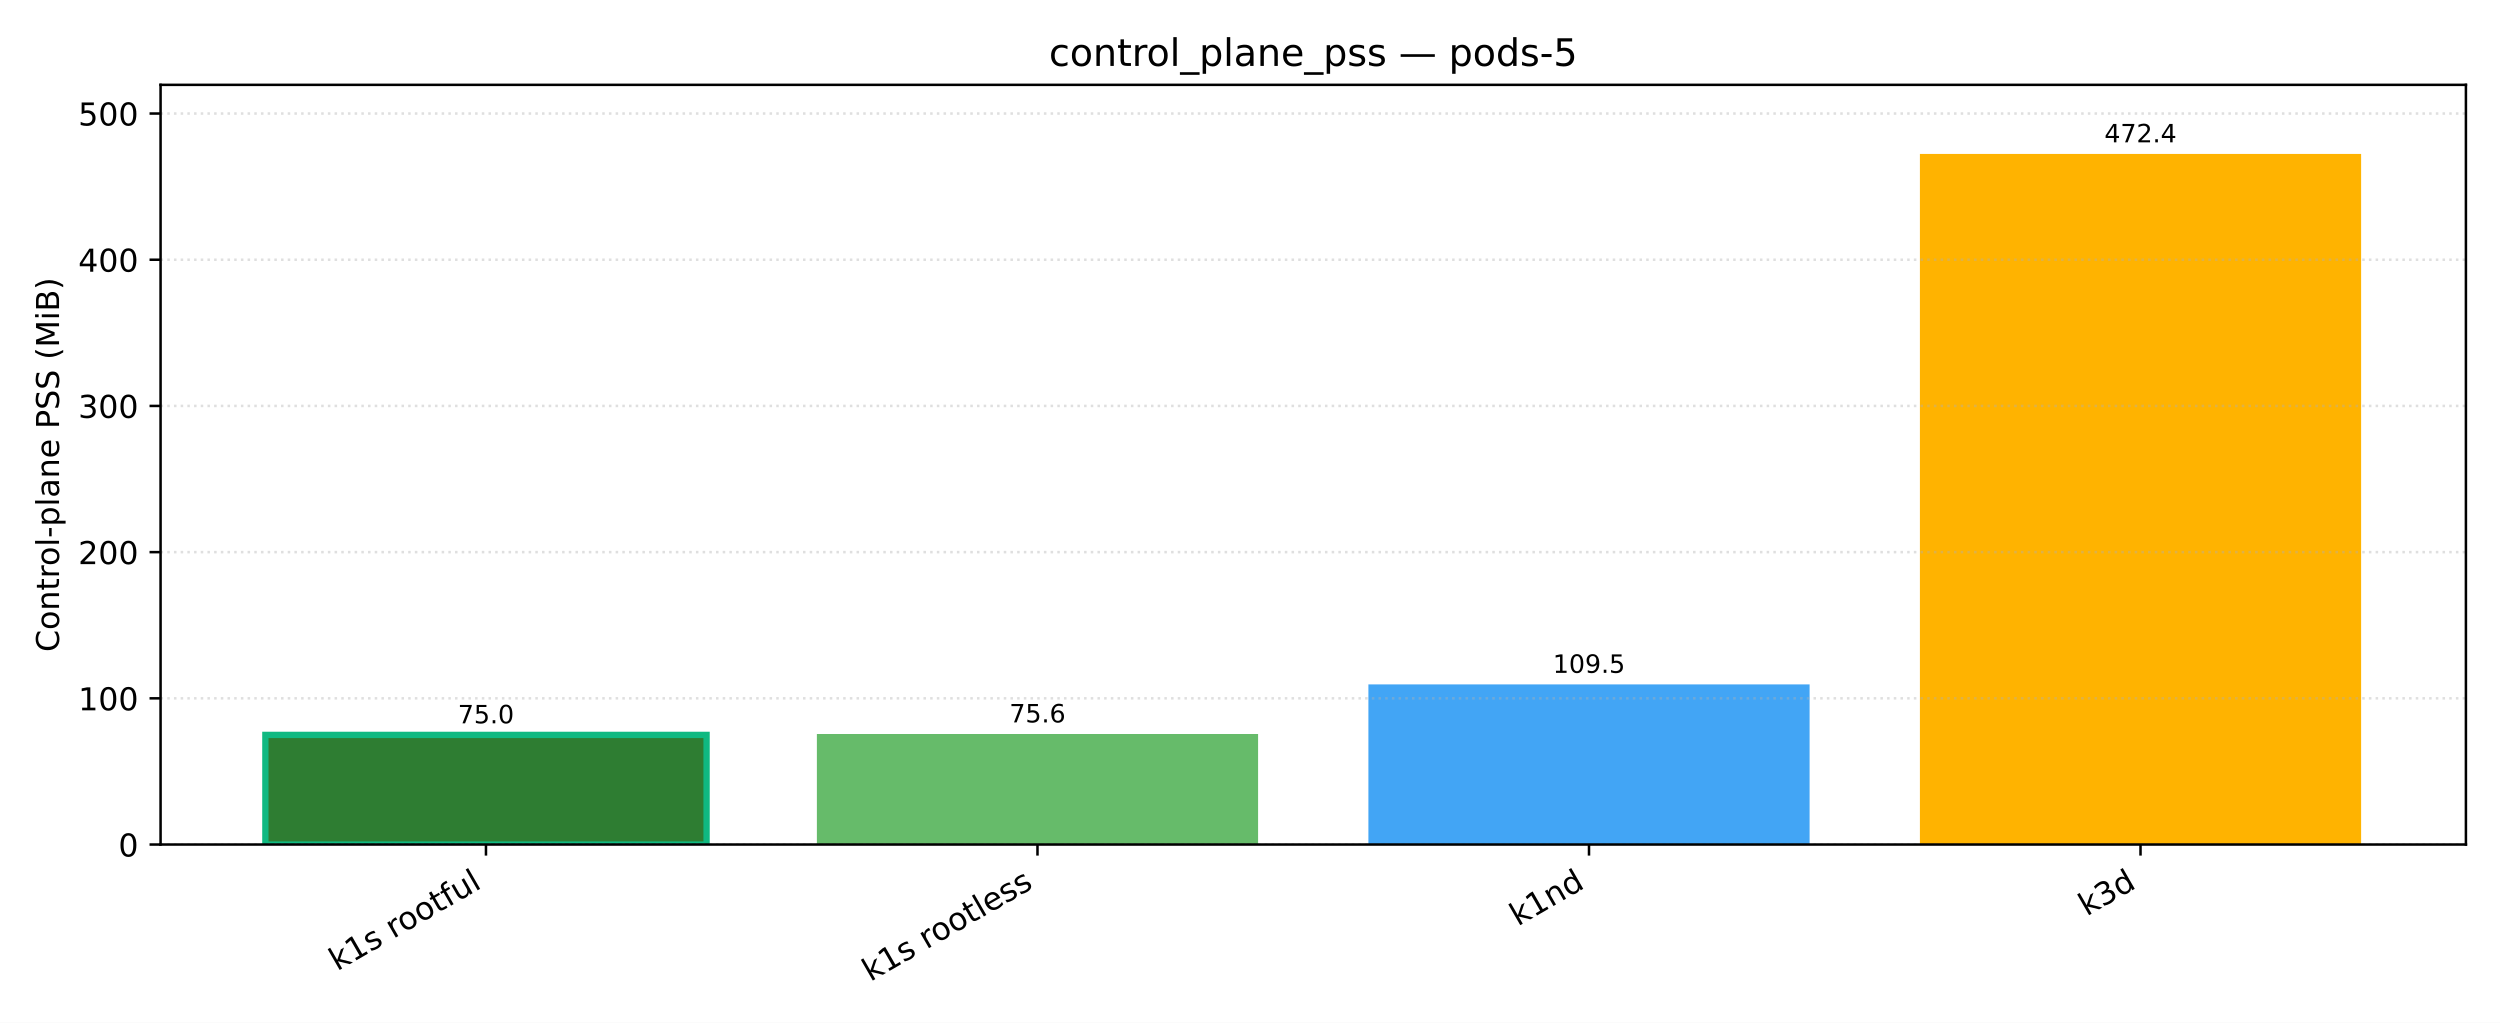
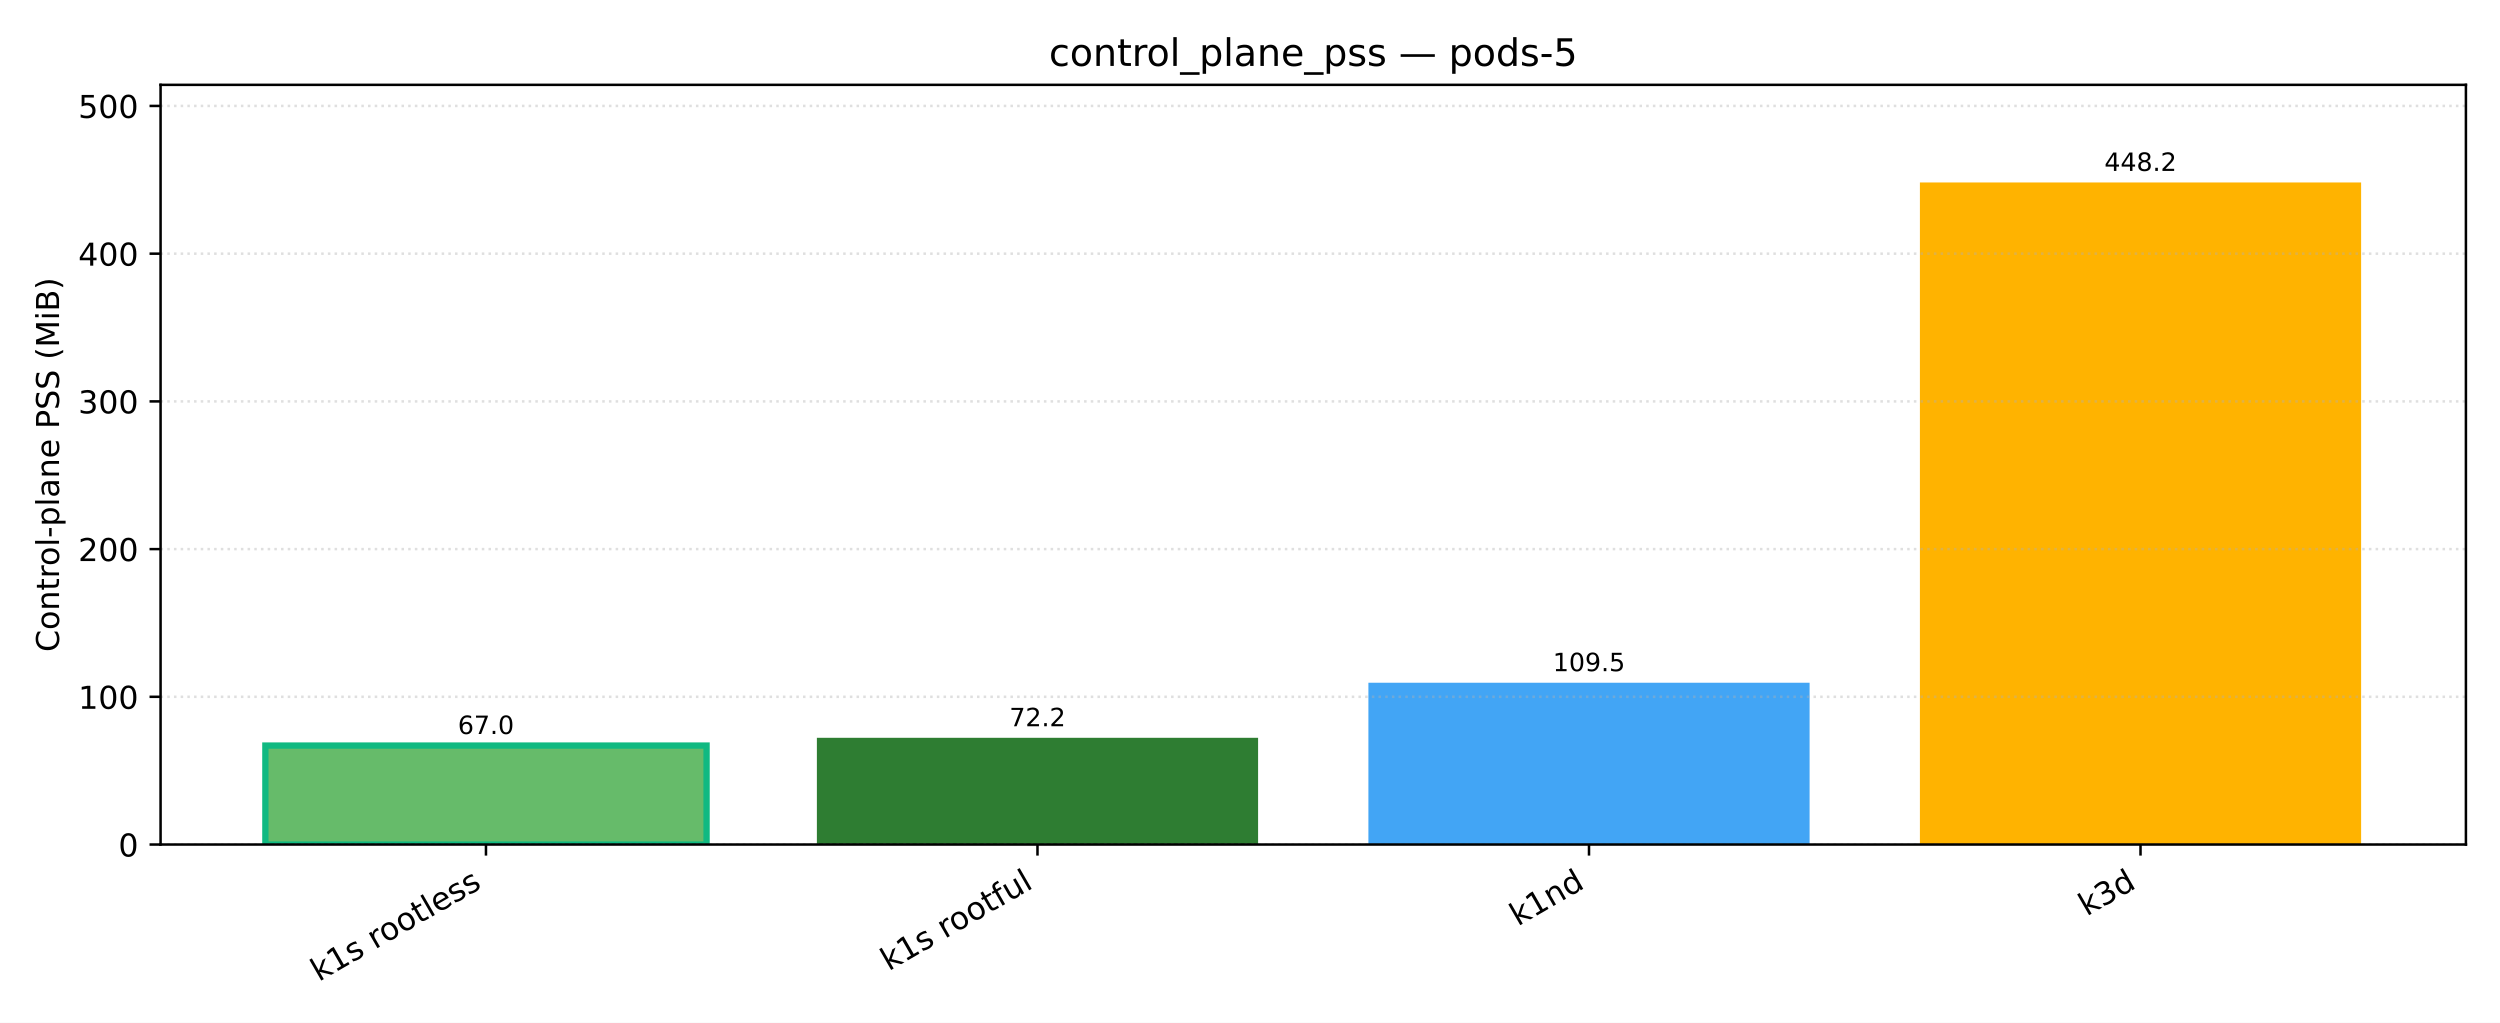
<svg xmlns="http://www.w3.org/2000/svg" xmlns:xlink="http://www.w3.org/1999/xlink" width="792pt" height="324pt" viewBox="0 0 792 324" version="1.1">
  <defs>
    <style type="text/css">*{stroke-linejoin: round; stroke-linecap: butt}</style>
  </defs>
  <g id="figure_1">
    <g id="patch_1">
      <path d="M 0 324  L 792 324  L 792 0  L 0 0  z " style="fill: #ffffff" />
    </g>
    <g id="axes_1">
      <g id="patch_2">
        <path d="M 50.87 267.545  L 781.2 267.545  L 781.2 26.88  L 50.87 26.88  z " style="fill: #ffffff" />
      </g>
      <g id="patch_3">
-         <path d="M 84.067 267.545  L 223.843 267.545  L 223.843 232.81  L 84.067 232.81  z " clip-path="url(#pb2cc5ca3af)" style="fill: #2e7d32; stroke: #10b981; stroke-width: 2; stroke-linejoin: miter" />
+         <path d="M 84.067 267.545  L 223.843 267.545  L 223.843 236.196  L 84.067 236.196  z " clip-path="url(#p586403caae)" style="fill: #66bb6a; stroke: #10b981; stroke-width: 2; stroke-linejoin: miter" />
      </g>
      <g id="patch_4">
-         <path d="M 258.787 267.545  L 398.563 267.545  L 398.563 232.528  L 258.787 232.528  z " clip-path="url(#pb2cc5ca3af)" style="fill: #66bb6a" />
+         <path d="M 258.787 267.545  L 398.563 267.545  L 398.563 233.738  L 258.787 233.738  z " clip-path="url(#p586403caae)" style="fill: #2e7d32" />
      </g>
      <g id="patch_5">
-         <path d="M 433.507 267.545  L 573.283 267.545  L 573.283 216.818  L 433.507 216.818  z " clip-path="url(#pb2cc5ca3af)" style="fill: #42a5f5" />
+         <path d="M 433.507 267.545  L 573.283 267.545  L 573.283 216.294  L 433.507 216.294  z " clip-path="url(#p586403caae)" style="fill: #42a5f5" />
      </g>
      <g id="patch_6">
-         <path d="M 608.227 267.545  L 748.003 267.545  L 748.003 48.759  L 608.227 48.759  z " clip-path="url(#pb2cc5ca3af)" style="fill: #ffb300" />
+         <path d="M 608.227 267.545  L 748.003 267.545  L 748.003 57.812  L 608.227 57.812  z " clip-path="url(#p586403caae)" style="fill: #ffb300" />
      </g>
      <g id="matplotlib.axis_1">
        <g id="xtick_1">
          <g id="line2d_1">
            <defs>
-               <path id="m469614abe3" d="M 0 0  L 0 3.5  " style="stroke: #000000; stroke-width: 0.8" />
+               <path id="m40f5cc07cf" d="M 0 0  L 0 3.5  " style="stroke: #000000; stroke-width: 0.8" />
            </defs>
            <g>
-               <use xlink:href="#m469614abe3" x="153.955" y="267.545" style="stroke: #000000; stroke-width: 0.8" />
+               <use xlink:href="#m40f5cc07cf" x="153.955" y="267.545" style="stroke: #000000; stroke-width: 0.8" />
            </g>
          </g>
          <g id="text_1">
-             <g transform="translate(106.8249 307.7361) rotate(-30) scale(0.1 -0.1)">
+             <g transform="translate(101.0103 311.0931) rotate(-30) scale(0.1 -0.1)">
              <defs>
                <path id="DejaVuSans-6b" d="M 581 4863  L 1159 4863  L 1159 1991  L 2875 3500  L 3609 3500  L 1753 1863  L 3688 0  L 2938 0  L 1159 1709  L 1159 0  L 581 0  L 581 4863  z " transform="scale(0.015625)" />
                <path id="DejaVuSans-31" d="M 794 531  L 1825 531  L 1825 4091  L 703 3866  L 703 4441  L 1819 4666  L 2450 4666  L 2450 531  L 3481 531  L 3481 0  L 794 0  L 794 531  z " transform="scale(0.015625)" />
                <path id="DejaVuSans-73" d="M 2834 3397  L 2834 2853  Q 2591 2978 2328 3040  Q 2066 3103 1784 3103  Q 1356 3103 1142 2972  Q 928 2841 928 2578  Q 928 2378 1081 2264  Q 1234 2150 1697 2047  L 1894 2003  Q 2506 1872 2764 1633  Q 3022 1394 3022 966  Q 3022 478 2636 193  Q 2250 -91 1575 -91  Q 1294 -91 989 -36  Q 684 19 347 128  L 347 722  Q 666 556 975 473  Q 1284 391 1588 391  Q 1994 391 2212 530  Q 2431 669 2431 922  Q 2431 1156 2273 1281  Q 2116 1406 1581 1522  L 1381 1569  Q 847 1681 609 1914  Q 372 2147 372 2553  Q 372 3047 722 3315  Q 1072 3584 1716 3584  Q 2034 3584 2315 3537  Q 2597 3491 2834 3397  z " transform="scale(0.015625)" />
                <path id="DejaVuSans-20" transform="scale(0.015625)" />
                <path id="DejaVuSans-72" d="M 2631 2963  Q 2534 3019 2420 3045  Q 2306 3072 2169 3072  Q 1681 3072 1420 2755  Q 1159 2438 1159 1844  L 1159 0  L 581 0  L 581 3500  L 1159 3500  L 1159 2956  Q 1341 3275 1631 3429  Q 1922 3584 2338 3584  Q 2397 3584 2469 3576  Q 2541 3569 2628 3553  L 2631 2963  z " transform="scale(0.015625)" />
                <path id="DejaVuSans-6f" d="M 1959 3097  Q 1497 3097 1228 2736  Q 959 2375 959 1747  Q 959 1119 1226 758  Q 1494 397 1959 397  Q 2419 397 2687 759  Q 2956 1122 2956 1747  Q 2956 2369 2687 2733  Q 2419 3097 1959 3097  z M 1959 3584  Q 2709 3584 3137 3096  Q 3566 2609 3566 1747  Q 3566 888 3137 398  Q 2709 -91 1959 -91  Q 1206 -91 779 398  Q 353 888 353 1747  Q 353 2609 779 3096  Q 1206 3584 1959 3584  z " transform="scale(0.015625)" />
                <path id="DejaVuSans-74" d="M 1172 4494  L 1172 3500  L 2356 3500  L 2356 3053  L 1172 3053  L 1172 1153  Q 1172 725 1289 603  Q 1406 481 1766 481  L 2356 481  L 2356 0  L 1766 0  Q 1100 0 847 248  Q 594 497 594 1153  L 594 3053  L 172 3053  L 172 3500  L 594 3500  L 594 4494  L 1172 4494  z " transform="scale(0.015625)" />
-                 <path id="DejaVuSans-66" d="M 2375 4863  L 2375 4384  L 1825 4384  Q 1516 4384 1395 4259  Q 1275 4134 1275 3809  L 1275 3500  L 2222 3500  L 2222 3053  L 1275 3053  L 1275 0  L 697 0  L 697 3053  L 147 3053  L 147 3500  L 697 3500  L 697 3744  Q 697 4328 969 4595  Q 1241 4863 1831 4863  L 2375 4863  z " transform="scale(0.015625)" />
-                 <path id="DejaVuSans-75" d="M 544 1381  L 544 3500  L 1119 3500  L 1119 1403  Q 1119 906 1312 657  Q 1506 409 1894 409  Q 2359 409 2629 706  Q 2900 1003 2900 1516  L 2900 3500  L 3475 3500  L 3475 0  L 2900 0  L 2900 538  Q 2691 219 2414 64  Q 2138 -91 1772 -91  Q 1169 -91 856 284  Q 544 659 544 1381  z M 1991 3584  L 1991 3584  z " transform="scale(0.015625)" />
                <path id="DejaVuSans-6c" d="M 603 4863  L 1178 4863  L 1178 0  L 603 0  L 603 4863  z " transform="scale(0.015625)" />
-               </defs>
-               <use xlink:href="#DejaVuSans-6b" />
-               <use xlink:href="#DejaVuSans-31" transform="translate(57.91016 0)" />
-               <use xlink:href="#DejaVuSans-73" transform="translate(121.5332 0)" />
-               <use xlink:href="#DejaVuSans-20" transform="translate(173.6328 0)" />
-               <use xlink:href="#DejaVuSans-72" transform="translate(205.4199 0)" />
-               <use xlink:href="#DejaVuSans-6f" transform="translate(244.2832 0)" />
-               <use xlink:href="#DejaVuSans-6f" transform="translate(305.4648 0)" />
-               <use xlink:href="#DejaVuSans-74" transform="translate(366.6465 0)" />
-               <use xlink:href="#DejaVuSans-66" transform="translate(405.8555 0)" />
-               <use xlink:href="#DejaVuSans-75" transform="translate(441.0605 0)" />
-               <use xlink:href="#DejaVuSans-6c" transform="translate(504.4395 0)" />
-             </g>
-           </g>
-         </g>
-         <g id="xtick_2">
-           <g id="line2d_2">
-             <g>
-               <use xlink:href="#m469614abe3" x="328.675" y="267.545" style="stroke: #000000; stroke-width: 0.8" />
-             </g>
-           </g>
-           <g id="text_2">
-             <g transform="translate(275.7304 311.0931) rotate(-30) scale(0.1 -0.1)">
-               <defs>
                <path id="DejaVuSans-65" d="M 3597 1894  L 3597 1613  L 953 1613  Q 991 1019 1311 708  Q 1631 397 2203 397  Q 2534 397 2845 478  Q 3156 559 3463 722  L 3463 178  Q 3153 47 2828 -22  Q 2503 -91 2169 -91  Q 1331 -91 842 396  Q 353 884 353 1716  Q 353 2575 817 3079  Q 1281 3584 2069 3584  Q 2775 3584 3186 3129  Q 3597 2675 3597 1894  z M 3022 2063  Q 3016 2534 2758 2815  Q 2500 3097 2075 3097  Q 1594 3097 1305 2825  Q 1016 2553 972 2059  L 3022 2063  z " transform="scale(0.015625)" />
              </defs>
              <use xlink:href="#DejaVuSans-6b" />
              <use xlink:href="#DejaVuSans-31" transform="translate(57.91016 0)" />
              <use xlink:href="#DejaVuSans-73" transform="translate(121.5332 0)" />
              <use xlink:href="#DejaVuSans-20" transform="translate(173.6328 0)" />
              <use xlink:href="#DejaVuSans-72" transform="translate(205.4199 0)" />
              <use xlink:href="#DejaVuSans-6f" transform="translate(244.2832 0)" />
              <use xlink:href="#DejaVuSans-6f" transform="translate(305.4648 0)" />
              <use xlink:href="#DejaVuSans-74" transform="translate(366.6465 0)" />
              <use xlink:href="#DejaVuSans-6c" transform="translate(405.8555 0)" />
              <use xlink:href="#DejaVuSans-65" transform="translate(433.6387 0)" />
              <use xlink:href="#DejaVuSans-73" transform="translate(495.1621 0)" />
              <use xlink:href="#DejaVuSans-73" transform="translate(547.2617 0)" />
            </g>
          </g>
        </g>
+         <g id="xtick_2">
+           <g id="line2d_2">
+             <g>
+               <use xlink:href="#m40f5cc07cf" x="328.675" y="267.545" style="stroke: #000000; stroke-width: 0.8" />
+             </g>
+           </g>
+           <g id="text_2">
+             <g transform="translate(281.545 307.7361) rotate(-30) scale(0.1 -0.1)">
+               <defs>
+                 <path id="DejaVuSans-66" d="M 2375 4863  L 2375 4384  L 1825 4384  Q 1516 4384 1395 4259  Q 1275 4134 1275 3809  L 1275 3500  L 2222 3500  L 2222 3053  L 1275 3053  L 1275 0  L 697 0  L 697 3053  L 147 3053  L 147 3500  L 697 3500  L 697 3744  Q 697 4328 969 4595  Q 1241 4863 1831 4863  L 2375 4863  z " transform="scale(0.015625)" />
+                 <path id="DejaVuSans-75" d="M 544 1381  L 544 3500  L 1119 3500  L 1119 1403  Q 1119 906 1312 657  Q 1506 409 1894 409  Q 2359 409 2629 706  Q 2900 1003 2900 1516  L 2900 3500  L 3475 3500  L 3475 0  L 2900 0  L 2900 538  Q 2691 219 2414 64  Q 2138 -91 1772 -91  Q 1169 -91 856 284  Q 544 659 544 1381  z M 1991 3584  L 1991 3584  z " transform="scale(0.015625)" />
+               </defs>
+               <use xlink:href="#DejaVuSans-6b" />
+               <use xlink:href="#DejaVuSans-31" transform="translate(57.91016 0)" />
+               <use xlink:href="#DejaVuSans-73" transform="translate(121.5332 0)" />
+               <use xlink:href="#DejaVuSans-20" transform="translate(173.6328 0)" />
+               <use xlink:href="#DejaVuSans-72" transform="translate(205.4199 0)" />
+               <use xlink:href="#DejaVuSans-6f" transform="translate(244.2832 0)" />
+               <use xlink:href="#DejaVuSans-6f" transform="translate(305.4648 0)" />
+               <use xlink:href="#DejaVuSans-74" transform="translate(366.6465 0)" />
+               <use xlink:href="#DejaVuSans-66" transform="translate(405.8555 0)" />
+               <use xlink:href="#DejaVuSans-75" transform="translate(441.0605 0)" />
+               <use xlink:href="#DejaVuSans-6c" transform="translate(504.4395 0)" />
+             </g>
+           </g>
+         </g>
        <g id="xtick_3">
          <g id="line2d_3">
            <g>
-               <use xlink:href="#m469614abe3" x="503.395" y="267.545" style="stroke: #000000; stroke-width: 0.8" />
+               <use xlink:href="#m40f5cc07cf" x="503.395" y="267.545" style="stroke: #000000; stroke-width: 0.8" />
            </g>
          </g>
          <g id="text_3">
            <g transform="translate(480.8439 293.5454) rotate(-30) scale(0.1 -0.1)">
              <defs>
                <path id="DejaVuSans-6e" d="M 3513 2113  L 3513 0  L 2938 0  L 2938 2094  Q 2938 2591 2744 2837  Q 2550 3084 2163 3084  Q 1697 3084 1428 2787  Q 1159 2491 1159 1978  L 1159 0  L 581 0  L 581 3500  L 1159 3500  L 1159 2956  Q 1366 3272 1645 3428  Q 1925 3584 2291 3584  Q 2894 3584 3203 3211  Q 3513 2838 3513 2113  z " transform="scale(0.015625)" />
                <path id="DejaVuSans-64" d="M 2906 2969  L 2906 4863  L 3481 4863  L 3481 0  L 2906 0  L 2906 525  Q 2725 213 2448 61  Q 2172 -91 1784 -91  Q 1150 -91 751 415  Q 353 922 353 1747  Q 353 2572 751 3078  Q 1150 3584 1784 3584  Q 2172 3584 2448 3432  Q 2725 3281 2906 2969  z M 947 1747  Q 947 1113 1208 752  Q 1469 391 1925 391  Q 2381 391 2643 752  Q 2906 1113 2906 1747  Q 2906 2381 2643 2742  Q 2381 3103 1925 3103  Q 1469 3103 1208 2742  Q 947 2381 947 1747  z " transform="scale(0.015625)" />
              </defs>
              <use xlink:href="#DejaVuSans-6b" />
              <use xlink:href="#DejaVuSans-31" transform="translate(57.91016 0)" />
              <use xlink:href="#DejaVuSans-6e" transform="translate(121.5332 0)" />
              <use xlink:href="#DejaVuSans-64" transform="translate(184.9121 0)" />
            </g>
          </g>
        </g>
        <g id="xtick_4">
          <g id="line2d_4">
            <g>
-               <use xlink:href="#m469614abe3" x="678.115" y="267.545" style="stroke: #000000; stroke-width: 0.8" />
+               <use xlink:href="#m40f5cc07cf" x="678.115" y="267.545" style="stroke: #000000; stroke-width: 0.8" />
            </g>
          </g>
          <g id="text_4">
            <g transform="translate(661.0525 290.3767) rotate(-30) scale(0.1 -0.1)">
              <defs>
                <path id="DejaVuSans-33" d="M 2597 2516  Q 3050 2419 3304 2112  Q 3559 1806 3559 1356  Q 3559 666 3084 287  Q 2609 -91 1734 -91  Q 1441 -91 1130 -33  Q 819 25 488 141  L 488 750  Q 750 597 1062 519  Q 1375 441 1716 441  Q 2309 441 2620 675  Q 2931 909 2931 1356  Q 2931 1769 2642 2001  Q 2353 2234 1838 2234  L 1294 2234  L 1294 2753  L 1863 2753  Q 2328 2753 2575 2939  Q 2822 3125 2822 3475  Q 2822 3834 2567 4026  Q 2313 4219 1838 4219  Q 1578 4219 1281 4162  Q 984 4106 628 3988  L 628 4550  Q 988 4650 1302 4700  Q 1616 4750 1894 4750  Q 2613 4750 3031 4423  Q 3450 4097 3450 3541  Q 3450 3153 3228 2886  Q 3006 2619 2597 2516  z " transform="scale(0.015625)" />
              </defs>
              <use xlink:href="#DejaVuSans-6b" />
              <use xlink:href="#DejaVuSans-33" transform="translate(57.91016 0)" />
              <use xlink:href="#DejaVuSans-64" transform="translate(121.5332 0)" />
            </g>
          </g>
        </g>
      </g>
      <g id="matplotlib.axis_2">
        <g id="ytick_1">
          <g id="line2d_5">
-             <path d="M 50.87 267.545  L 781.2 267.545  " clip-path="url(#pb2cc5ca3af)" style="fill: none; stroke-dasharray: 0.8,1.32; stroke-dashoffset: 0; stroke: #b0b0b0; stroke-opacity: 0.4; stroke-width: 0.8" />
+             <path d="M 50.87 267.545  L 781.2 267.545  " clip-path="url(#p586403caae)" style="fill: none; stroke-dasharray: 0.8,1.32; stroke-dashoffset: 0; stroke: #b0b0b0; stroke-opacity: 0.4; stroke-width: 0.8" />
          </g>
          <g id="line2d_6">
            <defs>
-               <path id="m262f509e61" d="M 0 0  L -3.5 0  " style="stroke: #000000; stroke-width: 0.8" />
+               <path id="m2bf2fe13d2" d="M 0 0  L -3.5 0  " style="stroke: #000000; stroke-width: 0.8" />
            </defs>
            <g>
-               <use xlink:href="#m262f509e61" x="50.87" y="267.545" style="stroke: #000000; stroke-width: 0.8" />
+               <use xlink:href="#m2bf2fe13d2" x="50.87" y="267.545" style="stroke: #000000; stroke-width: 0.8" />
            </g>
          </g>
          <g id="text_5">
            <g transform="translate(37.5075 271.3447) scale(0.1 -0.1)">
              <defs>
                <path id="DejaVuSans-30" d="M 2034 4250  Q 1547 4250 1301 3770  Q 1056 3291 1056 2328  Q 1056 1369 1301 889  Q 1547 409 2034 409  Q 2525 409 2770 889  Q 3016 1369 3016 2328  Q 3016 3291 2770 3770  Q 2525 4250 2034 4250  z M 2034 4750  Q 2819 4750 3233 4129  Q 3647 3509 3647 2328  Q 3647 1150 3233 529  Q 2819 -91 2034 -91  Q 1250 -91 836 529  Q 422 1150 422 2328  Q 422 3509 836 4129  Q 1250 4750 2034 4750  z " transform="scale(0.015625)" />
              </defs>
              <use xlink:href="#DejaVuSans-30" />
            </g>
          </g>
        </g>
        <g id="ytick_2">
          <g id="line2d_7">
-             <path d="M 50.87 221.228  L 781.2 221.228  " clip-path="url(#pb2cc5ca3af)" style="fill: none; stroke-dasharray: 0.8,1.32; stroke-dashoffset: 0; stroke: #b0b0b0; stroke-opacity: 0.4; stroke-width: 0.8" />
+             <path d="M 50.87 220.75  L 781.2 220.75  " clip-path="url(#p586403caae)" style="fill: none; stroke-dasharray: 0.8,1.32; stroke-dashoffset: 0; stroke: #b0b0b0; stroke-opacity: 0.4; stroke-width: 0.8" />
          </g>
          <g id="line2d_8">
            <g>
-               <use xlink:href="#m262f509e61" x="50.87" y="221.228" style="stroke: #000000; stroke-width: 0.8" />
+               <use xlink:href="#m2bf2fe13d2" x="50.87" y="220.75" style="stroke: #000000; stroke-width: 0.8" />
            </g>
          </g>
          <g id="text_6">
-             <g transform="translate(24.7825 225.0274) scale(0.1 -0.1)">
+             <g transform="translate(24.7825 224.549) scale(0.1 -0.1)">
              <use xlink:href="#DejaVuSans-31" />
              <use xlink:href="#DejaVuSans-30" transform="translate(63.62305 0)" />
              <use xlink:href="#DejaVuSans-30" transform="translate(127.2461 0)" />
            </g>
          </g>
        </g>
        <g id="ytick_3">
          <g id="line2d_9">
-             <path d="M 50.87 174.911  L 781.2 174.911  " clip-path="url(#pb2cc5ca3af)" style="fill: none; stroke-dasharray: 0.8,1.32; stroke-dashoffset: 0; stroke: #b0b0b0; stroke-opacity: 0.4; stroke-width: 0.8" />
+             <path d="M 50.87 173.954  L 781.2 173.954  " clip-path="url(#p586403caae)" style="fill: none; stroke-dasharray: 0.8,1.32; stroke-dashoffset: 0; stroke: #b0b0b0; stroke-opacity: 0.4; stroke-width: 0.8" />
          </g>
          <g id="line2d_10">
            <g>
-               <use xlink:href="#m262f509e61" x="50.87" y="174.911" style="stroke: #000000; stroke-width: 0.8" />
+               <use xlink:href="#m2bf2fe13d2" x="50.87" y="173.954" style="stroke: #000000; stroke-width: 0.8" />
            </g>
          </g>
          <g id="text_7">
-             <g transform="translate(24.7825 178.7101) scale(0.1 -0.1)">
+             <g transform="translate(24.7825 177.7533) scale(0.1 -0.1)">
              <defs>
                <path id="DejaVuSans-32" d="M 1228 531  L 3431 531  L 3431 0  L 469 0  L 469 531  Q 828 903 1448 1529  Q 2069 2156 2228 2338  Q 2531 2678 2651 2914  Q 2772 3150 2772 3378  Q 2772 3750 2511 3984  Q 2250 4219 1831 4219  Q 1534 4219 1204 4116  Q 875 4013 500 3803  L 500 4441  Q 881 4594 1212 4672  Q 1544 4750 1819 4750  Q 2544 4750 2975 4387  Q 3406 4025 3406 3419  Q 3406 3131 3298 2873  Q 3191 2616 2906 2266  Q 2828 2175 2409 1742  Q 1991 1309 1228 531  z " transform="scale(0.015625)" />
              </defs>
              <use xlink:href="#DejaVuSans-32" />
              <use xlink:href="#DejaVuSans-30" transform="translate(63.62305 0)" />
              <use xlink:href="#DejaVuSans-30" transform="translate(127.2461 0)" />
            </g>
          </g>
        </g>
        <g id="ytick_4">
          <g id="line2d_11">
-             <path d="M 50.87 128.594  L 781.2 128.594  " clip-path="url(#pb2cc5ca3af)" style="fill: none; stroke-dasharray: 0.8,1.32; stroke-dashoffset: 0; stroke: #b0b0b0; stroke-opacity: 0.4; stroke-width: 0.8" />
+             <path d="M 50.87 127.158  L 781.2 127.158  " clip-path="url(#p586403caae)" style="fill: none; stroke-dasharray: 0.8,1.32; stroke-dashoffset: 0; stroke: #b0b0b0; stroke-opacity: 0.4; stroke-width: 0.8" />
          </g>
          <g id="line2d_12">
            <g>
-               <use xlink:href="#m262f509e61" x="50.87" y="128.594" style="stroke: #000000; stroke-width: 0.8" />
+               <use xlink:href="#m2bf2fe13d2" x="50.87" y="127.158" style="stroke: #000000; stroke-width: 0.8" />
            </g>
          </g>
          <g id="text_8">
-             <g transform="translate(24.7825 132.3928) scale(0.1 -0.1)">
+             <g transform="translate(24.7825 130.9577) scale(0.1 -0.1)">
              <use xlink:href="#DejaVuSans-33" />
              <use xlink:href="#DejaVuSans-30" transform="translate(63.62305 0)" />
              <use xlink:href="#DejaVuSans-30" transform="translate(127.2461 0)" />
            </g>
          </g>
        </g>
        <g id="ytick_5">
          <g id="line2d_13">
-             <path d="M 50.87 82.276  L 781.2 82.276  " clip-path="url(#pb2cc5ca3af)" style="fill: none; stroke-dasharray: 0.8,1.32; stroke-dashoffset: 0; stroke: #b0b0b0; stroke-opacity: 0.4; stroke-width: 0.8" />
+             <path d="M 50.87 80.363  L 781.2 80.363  " clip-path="url(#p586403caae)" style="fill: none; stroke-dasharray: 0.8,1.32; stroke-dashoffset: 0; stroke: #b0b0b0; stroke-opacity: 0.4; stroke-width: 0.8" />
          </g>
          <g id="line2d_14">
            <g>
-               <use xlink:href="#m262f509e61" x="50.87" y="82.276" style="stroke: #000000; stroke-width: 0.8" />
+               <use xlink:href="#m2bf2fe13d2" x="50.87" y="80.363" style="stroke: #000000; stroke-width: 0.8" />
            </g>
          </g>
          <g id="text_9">
-             <g transform="translate(24.7825 86.07551) scale(0.1 -0.1)">
+             <g transform="translate(24.7825 84.16201) scale(0.1 -0.1)">
              <defs>
                <path id="DejaVuSans-34" d="M 2419 4116  L 825 1625  L 2419 1625  L 2419 4116  z M 2253 4666  L 3047 4666  L 3047 1625  L 3713 1625  L 3713 1100  L 3047 1100  L 3047 0  L 2419 0  L 2419 1100  L 313 1100  L 313 1709  L 2253 4666  z " transform="scale(0.015625)" />
              </defs>
              <use xlink:href="#DejaVuSans-34" />
              <use xlink:href="#DejaVuSans-30" transform="translate(63.62305 0)" />
              <use xlink:href="#DejaVuSans-30" transform="translate(127.2461 0)" />
            </g>
          </g>
        </g>
        <g id="ytick_6">
          <g id="line2d_15">
-             <path d="M 50.87 35.959  L 781.2 35.959  " clip-path="url(#pb2cc5ca3af)" style="fill: none; stroke-dasharray: 0.8,1.32; stroke-dashoffset: 0; stroke: #b0b0b0; stroke-opacity: 0.4; stroke-width: 0.8" />
+             <path d="M 50.87 33.567  L 781.2 33.567  " clip-path="url(#p586403caae)" style="fill: none; stroke-dasharray: 0.8,1.32; stroke-dashoffset: 0; stroke: #b0b0b0; stroke-opacity: 0.4; stroke-width: 0.8" />
          </g>
          <g id="line2d_16">
            <g>
-               <use xlink:href="#m262f509e61" x="50.87" y="35.959" style="stroke: #000000; stroke-width: 0.8" />
+               <use xlink:href="#m2bf2fe13d2" x="50.87" y="33.567" style="stroke: #000000; stroke-width: 0.8" />
            </g>
          </g>
          <g id="text_10">
-             <g transform="translate(24.7825 39.75822) scale(0.1 -0.1)">
+             <g transform="translate(24.7825 37.36634) scale(0.1 -0.1)">
              <defs>
                <path id="DejaVuSans-35" d="M 691 4666  L 3169 4666  L 3169 4134  L 1269 4134  L 1269 2991  Q 1406 3038 1543 3061  Q 1681 3084 1819 3084  Q 2600 3084 3056 2656  Q 3513 2228 3513 1497  Q 3513 744 3044 326  Q 2575 -91 1722 -91  Q 1428 -91 1123 -41  Q 819 9 494 109  L 494 744  Q 775 591 1075 516  Q 1375 441 1709 441  Q 2250 441 2565 725  Q 2881 1009 2881 1497  Q 2881 1984 2565 2268  Q 2250 2553 1709 2553  Q 1456 2553 1204 2497  Q 953 2441 691 2322  L 691 4666  z " transform="scale(0.015625)" />
              </defs>
              <use xlink:href="#DejaVuSans-35" />
              <use xlink:href="#DejaVuSans-30" transform="translate(63.62305 0)" />
              <use xlink:href="#DejaVuSans-30" transform="translate(127.2461 0)" />
            </g>
          </g>
        </g>
        <g id="text_11">
          <g transform="translate(18.70281 206.537) rotate(-90) scale(0.1 -0.1)">
            <defs>
              <path id="DejaVuSans-43" d="M 4122 4306  L 4122 3641  Q 3803 3938 3442 4084  Q 3081 4231 2675 4231  Q 1875 4231 1450 3742  Q 1025 3253 1025 2328  Q 1025 1406 1450 917  Q 1875 428 2675 428  Q 3081 428 3442 575  Q 3803 722 4122 1019  L 4122 359  Q 3791 134 3420 21  Q 3050 -91 2638 -91  Q 1578 -91 968 557  Q 359 1206 359 2328  Q 359 3453 968 4101  Q 1578 4750 2638 4750  Q 3056 4750 3426 4639  Q 3797 4528 4122 4306  z " transform="scale(0.015625)" />
              <path id="DejaVuSans-2011" d="M 313 2009  L 1997 2009  L 1997 1497  L 313 1497  L 313 2009  z " transform="scale(0.015625)" />
              <path id="DejaVuSans-70" d="M 1159 525  L 1159 -1331  L 581 -1331  L 581 3500  L 1159 3500  L 1159 2969  Q 1341 3281 1617 3432  Q 1894 3584 2278 3584  Q 2916 3584 3314 3078  Q 3713 2572 3713 1747  Q 3713 922 3314 415  Q 2916 -91 2278 -91  Q 1894 -91 1617 61  Q 1341 213 1159 525  z M 3116 1747  Q 3116 2381 2855 2742  Q 2594 3103 2138 3103  Q 1681 3103 1420 2742  Q 1159 2381 1159 1747  Q 1159 1113 1420 752  Q 1681 391 2138 391  Q 2594 391 2855 752  Q 3116 1113 3116 1747  z " transform="scale(0.015625)" />
              <path id="DejaVuSans-61" d="M 2194 1759  Q 1497 1759 1228 1600  Q 959 1441 959 1056  Q 959 750 1161 570  Q 1363 391 1709 391  Q 2188 391 2477 730  Q 2766 1069 2766 1631  L 2766 1759  L 2194 1759  z M 3341 1997  L 3341 0  L 2766 0  L 2766 531  Q 2569 213 2275 61  Q 1981 -91 1556 -91  Q 1019 -91 701 211  Q 384 513 384 1019  Q 384 1609 779 1909  Q 1175 2209 1959 2209  L 2766 2209  L 2766 2266  Q 2766 2663 2505 2880  Q 2244 3097 1772 3097  Q 1472 3097 1187 3025  Q 903 2953 641 2809  L 641 3341  Q 956 3463 1253 3523  Q 1550 3584 1831 3584  Q 2591 3584 2966 3190  Q 3341 2797 3341 1997  z " transform="scale(0.015625)" />
              <path id="DejaVuSans-50" d="M 1259 4147  L 1259 2394  L 2053 2394  Q 2494 2394 2734 2622  Q 2975 2850 2975 3272  Q 2975 3691 2734 3919  Q 2494 4147 2053 4147  L 1259 4147  z M 628 4666  L 2053 4666  Q 2838 4666 3239 4311  Q 3641 3956 3641 3272  Q 3641 2581 3239 2228  Q 2838 1875 2053 1875  L 1259 1875  L 1259 0  L 628 0  L 628 4666  z " transform="scale(0.015625)" />
              <path id="DejaVuSans-53" d="M 3425 4513  L 3425 3897  Q 3066 4069 2747 4153  Q 2428 4238 2131 4238  Q 1616 4238 1336 4038  Q 1056 3838 1056 3469  Q 1056 3159 1242 3001  Q 1428 2844 1947 2747  L 2328 2669  Q 3034 2534 3370 2195  Q 3706 1856 3706 1288  Q 3706 609 3251 259  Q 2797 -91 1919 -91  Q 1588 -91 1214 -16  Q 841 59 441 206  L 441 856  Q 825 641 1194 531  Q 1563 422 1919 422  Q 2459 422 2753 634  Q 3047 847 3047 1241  Q 3047 1584 2836 1778  Q 2625 1972 2144 2069  L 1759 2144  Q 1053 2284 737 2584  Q 422 2884 422 3419  Q 422 4038 858 4394  Q 1294 4750 2059 4750  Q 2388 4750 2728 4690  Q 3069 4631 3425 4513  z " transform="scale(0.015625)" />
              <path id="DejaVuSans-28" d="M 1984 4856  Q 1566 4138 1362 3434  Q 1159 2731 1159 2009  Q 1159 1288 1364 580  Q 1569 -128 1984 -844  L 1484 -844  Q 1016 -109 783 600  Q 550 1309 550 2009  Q 550 2706 781 3412  Q 1013 4119 1484 4856  L 1984 4856  z " transform="scale(0.015625)" />
              <path id="DejaVuSans-4d" d="M 628 4666  L 1569 4666  L 2759 1491  L 3956 4666  L 4897 4666  L 4897 0  L 4281 0  L 4281 4097  L 3078 897  L 2444 897  L 1241 4097  L 1241 0  L 628 0  L 628 4666  z " transform="scale(0.015625)" />
              <path id="DejaVuSans-69" d="M 603 3500  L 1178 3500  L 1178 0  L 603 0  L 603 3500  z M 603 4863  L 1178 4863  L 1178 4134  L 603 4134  L 603 4863  z " transform="scale(0.015625)" />
              <path id="DejaVuSans-42" d="M 1259 2228  L 1259 519  L 2272 519  Q 2781 519 3026 730  Q 3272 941 3272 1375  Q 3272 1813 3026 2020  Q 2781 2228 2272 2228  L 1259 2228  z M 1259 4147  L 1259 2741  L 2194 2741  Q 2656 2741 2882 2914  Q 3109 3088 3109 3444  Q 3109 3797 2882 3972  Q 2656 4147 2194 4147  L 1259 4147  z M 628 4666  L 2241 4666  Q 2963 4666 3353 4366  Q 3744 4066 3744 3513  Q 3744 3084 3544 2831  Q 3344 2578 2956 2516  Q 3422 2416 3680 2098  Q 3938 1781 3938 1306  Q 3938 681 3513 340  Q 3088 0 2303 0  L 628 0  L 628 4666  z " transform="scale(0.015625)" />
              <path id="DejaVuSans-29" d="M 513 4856  L 1013 4856  Q 1481 4119 1714 3412  Q 1947 2706 1947 2009  Q 1947 1309 1714 600  Q 1481 -109 1013 -844  L 513 -844  Q 928 -128 1133 580  Q 1338 1288 1338 2009  Q 1338 2731 1133 3434  Q 928 4138 513 4856  z " transform="scale(0.015625)" />
            </defs>
            <use xlink:href="#DejaVuSans-43" />
            <use xlink:href="#DejaVuSans-6f" transform="translate(69.82422 0)" />
            <use xlink:href="#DejaVuSans-6e" transform="translate(131.0059 0)" />
            <use xlink:href="#DejaVuSans-74" transform="translate(194.3848 0)" />
            <use xlink:href="#DejaVuSans-72" transform="translate(233.5938 0)" />
            <use xlink:href="#DejaVuSans-6f" transform="translate(272.457 0)" />
            <use xlink:href="#DejaVuSans-6c" transform="translate(333.6387 0)" />
            <use xlink:href="#DejaVuSans-2011" transform="translate(361.4219 0)" />
            <use xlink:href="#DejaVuSans-70" transform="translate(397.5059 0)" />
            <use xlink:href="#DejaVuSans-6c" transform="translate(460.9824 0)" />
            <use xlink:href="#DejaVuSans-61" transform="translate(488.7656 0)" />
            <use xlink:href="#DejaVuSans-6e" transform="translate(550.0449 0)" />
            <use xlink:href="#DejaVuSans-65" transform="translate(613.4238 0)" />
            <use xlink:href="#DejaVuSans-20" transform="translate(674.9473 0)" />
            <use xlink:href="#DejaVuSans-50" transform="translate(706.7344 0)" />
            <use xlink:href="#DejaVuSans-53" transform="translate(767.0371 0)" />
            <use xlink:href="#DejaVuSans-53" transform="translate(830.5137 0)" />
            <use xlink:href="#DejaVuSans-20" transform="translate(893.9902 0)" />
            <use xlink:href="#DejaVuSans-28" transform="translate(925.7773 0)" />
            <use xlink:href="#DejaVuSans-4d" transform="translate(964.791 0)" />
            <use xlink:href="#DejaVuSans-69" transform="translate(1051.07 0)" />
            <use xlink:href="#DejaVuSans-42" transform="translate(1078.854 0)" />
            <use xlink:href="#DejaVuSans-29" transform="translate(1147.457 0)" />
          </g>
        </g>
      </g>
      <g id="patch_7">
        <path d="M 50.87 267.545  L 50.87 26.88  " style="fill: none; stroke: #000000; stroke-width: 0.8; stroke-linejoin: miter; stroke-linecap: square" />
      </g>
      <g id="patch_8">
        <path d="M 781.2 267.545  L 781.2 26.88  " style="fill: none; stroke: #000000; stroke-width: 0.8; stroke-linejoin: miter; stroke-linecap: square" />
      </g>
      <g id="patch_9">
        <path d="M 50.87 267.545  L 781.2 267.545  " style="fill: none; stroke: #000000; stroke-width: 0.8; stroke-linejoin: miter; stroke-linecap: square" />
      </g>
      <g id="patch_10">
        <path d="M 50.87 26.88  L 781.2 26.88  " style="fill: none; stroke: #000000; stroke-width: 0.8; stroke-linejoin: miter; stroke-linecap: square" />
      </g>
      <g id="text_12">
-         <g transform="translate(145.0486 229.1465) scale(0.08 -0.08)">
+         <g transform="translate(145.0486 232.5323) scale(0.08 -0.08)">
          <defs>
+             <path id="DejaVuSans-36" d="M 2113 2584  Q 1688 2584 1439 2293  Q 1191 2003 1191 1497  Q 1191 994 1439 701  Q 1688 409 2113 409  Q 2538 409 2786 701  Q 3034 994 3034 1497  Q 3034 2003 2786 2293  Q 2538 2584 2113 2584  z M 3366 4563  L 3366 3988  Q 3128 4100 2886 4159  Q 2644 4219 2406 4219  Q 1781 4219 1451 3797  Q 1122 3375 1075 2522  Q 1259 2794 1537 2939  Q 1816 3084 2150 3084  Q 2853 3084 3261 2657  Q 3669 2231 3669 1497  Q 3669 778 3244 343  Q 2819 -91 2113 -91  Q 1303 -91 875 529  Q 447 1150 447 2328  Q 447 3434 972 4092  Q 1497 4750 2381 4750  Q 2619 4750 2861 4703  Q 3103 4656 3366 4563  z " transform="scale(0.015625)" />
            <path id="DejaVuSans-37" d="M 525 4666  L 3525 4666  L 3525 4397  L 1831 0  L 1172 0  L 2766 4134  L 525 4134  L 525 4666  z " transform="scale(0.015625)" />
            <path id="DejaVuSans-2e" d="M 684 794  L 1344 794  L 1344 0  L 684 0  L 684 794  z " transform="scale(0.015625)" />
          </defs>
-           <use xlink:href="#DejaVuSans-37" />
-           <use xlink:href="#DejaVuSans-35" transform="translate(63.62305 0)" />
+           <use xlink:href="#DejaVuSans-36" />
+           <use xlink:href="#DejaVuSans-37" transform="translate(63.62305 0)" />
          <use xlink:href="#DejaVuSans-2e" transform="translate(127.2461 0)" />
          <use xlink:href="#DejaVuSans-30" transform="translate(159.0332 0)" />
        </g>
      </g>
      <g id="text_13">
-         <g transform="translate(319.7687 228.8642) scale(0.08 -0.08)">
-           <defs>
-             <path id="DejaVuSans-36" d="M 2113 2584  Q 1688 2584 1439 2293  Q 1191 2003 1191 1497  Q 1191 994 1439 701  Q 1688 409 2113 409  Q 2538 409 2786 701  Q 3034 994 3034 1497  Q 3034 2003 2786 2293  Q 2538 2584 2113 2584  z M 3366 4563  L 3366 3988  Q 3128 4100 2886 4159  Q 2644 4219 2406 4219  Q 1781 4219 1451 3797  Q 1122 3375 1075 2522  Q 1259 2794 1537 2939  Q 1816 3084 2150 3084  Q 2853 3084 3261 2657  Q 3669 2231 3669 1497  Q 3669 778 3244 343  Q 2819 -91 2113 -91  Q 1303 -91 875 529  Q 447 1150 447 2328  Q 447 3434 972 4092  Q 1497 4750 2381 4750  Q 2619 4750 2861 4703  Q 3103 4656 3366 4563  z " transform="scale(0.015625)" />
-           </defs>
+         <g transform="translate(319.7687 230.0746) scale(0.08 -0.08)">
          <use xlink:href="#DejaVuSans-37" />
-           <use xlink:href="#DejaVuSans-35" transform="translate(63.62305 0)" />
+           <use xlink:href="#DejaVuSans-32" transform="translate(63.62305 0)" />
          <use xlink:href="#DejaVuSans-2e" transform="translate(127.2461 0)" />
-           <use xlink:href="#DejaVuSans-36" transform="translate(159.0332 0)" />
+           <use xlink:href="#DejaVuSans-32" transform="translate(159.0332 0)" />
        </g>
      </g>
      <g id="text_14">
-         <g transform="translate(491.9438 213.1543) scale(0.08 -0.08)">
+         <g transform="translate(491.9438 212.6304) scale(0.08 -0.08)">
          <defs>
            <path id="DejaVuSans-39" d="M 703 97  L 703 672  Q 941 559 1184 500  Q 1428 441 1663 441  Q 2288 441 2617 861  Q 2947 1281 2994 2138  Q 2813 1869 2534 1725  Q 2256 1581 1919 1581  Q 1219 1581 811 2004  Q 403 2428 403 3163  Q 403 3881 828 4315  Q 1253 4750 1959 4750  Q 2769 4750 3195 4129  Q 3622 3509 3622 2328  Q 3622 1225 3098 567  Q 2575 -91 1691 -91  Q 1453 -91 1209 -44  Q 966 3 703 97  z M 1959 2075  Q 2384 2075 2632 2365  Q 2881 2656 2881 3163  Q 2881 3666 2632 3958  Q 2384 4250 1959 4250  Q 1534 4250 1286 3958  Q 1038 3666 1038 3163  Q 1038 2656 1286 2365  Q 1534 2075 1959 2075  z " transform="scale(0.015625)" />
          </defs>
          <use xlink:href="#DejaVuSans-31" />
          <use xlink:href="#DejaVuSans-30" transform="translate(63.62305 0)" />
          <use xlink:href="#DejaVuSans-39" transform="translate(127.2461 0)" />
          <use xlink:href="#DejaVuSans-2e" transform="translate(190.8691 0)" />
          <use xlink:href="#DejaVuSans-35" transform="translate(222.6562 0)" />
        </g>
      </g>
      <g id="text_15">
-         <g transform="translate(666.6639 45.09493) scale(0.08 -0.08)">
+         <g transform="translate(666.6639 54.14846) scale(0.08 -0.08)">
+           <defs>
+             <path id="DejaVuSans-38" d="M 2034 2216  Q 1584 2216 1326 1975  Q 1069 1734 1069 1313  Q 1069 891 1326 650  Q 1584 409 2034 409  Q 2484 409 2743 651  Q 3003 894 3003 1313  Q 3003 1734 2745 1975  Q 2488 2216 2034 2216  z M 1403 2484  Q 997 2584 770 2862  Q 544 3141 544 3541  Q 544 4100 942 4425  Q 1341 4750 2034 4750  Q 2731 4750 3128 4425  Q 3525 4100 3525 3541  Q 3525 3141 3298 2862  Q 3072 2584 2669 2484  Q 3125 2378 3379 2068  Q 3634 1759 3634 1313  Q 3634 634 3220 271  Q 2806 -91 2034 -91  Q 1263 -91 848 271  Q 434 634 434 1313  Q 434 1759 690 2068  Q 947 2378 1403 2484  z M 1172 3481  Q 1172 3119 1398 2916  Q 1625 2713 2034 2713  Q 2441 2713 2670 2916  Q 2900 3119 2900 3481  Q 2900 3844 2670 4047  Q 2441 4250 2034 4250  Q 1625 4250 1398 4047  Q 1172 3844 1172 3481  z " transform="scale(0.015625)" />
+           </defs>
          <use xlink:href="#DejaVuSans-34" />
-           <use xlink:href="#DejaVuSans-37" transform="translate(63.62305 0)" />
-           <use xlink:href="#DejaVuSans-32" transform="translate(127.2461 0)" />
+           <use xlink:href="#DejaVuSans-34" transform="translate(63.62305 0)" />
+           <use xlink:href="#DejaVuSans-38" transform="translate(127.2461 0)" />
          <use xlink:href="#DejaVuSans-2e" transform="translate(190.8691 0)" />
-           <use xlink:href="#DejaVuSans-34" transform="translate(222.6562 0)" />
+           <use xlink:href="#DejaVuSans-32" transform="translate(222.6562 0)" />
        </g>
      </g>
      <g id="text_16">
        <g transform="translate(332.3219 20.88) scale(0.12 -0.12)">
          <defs>
            <path id="DejaVuSans-63" d="M 3122 3366  L 3122 2828  Q 2878 2963 2633 3030  Q 2388 3097 2138 3097  Q 1578 3097 1268 2742  Q 959 2388 959 1747  Q 959 1106 1268 751  Q 1578 397 2138 397  Q 2388 397 2633 464  Q 2878 531 3122 666  L 3122 134  Q 2881 22 2623 -34  Q 2366 -91 2075 -91  Q 1284 -91 818 406  Q 353 903 353 1747  Q 353 2603 823 3093  Q 1294 3584 2113 3584  Q 2378 3584 2631 3529  Q 2884 3475 3122 3366  z " transform="scale(0.015625)" />
            <path id="DejaVuSans-5f" d="M 3263 -1063  L 3263 -1509  L -63 -1509  L -63 -1063  L 3263 -1063  z " transform="scale(0.015625)" />
            <path id="DejaVuSans-2014" d="M 313 1978  L 6088 1978  L 6088 1528  L 313 1528  L 313 1978  z " transform="scale(0.015625)" />
            <path id="DejaVuSans-2d" d="M 313 2009  L 1997 2009  L 1997 1497  L 313 1497  L 313 2009  z " transform="scale(0.015625)" />
          </defs>
          <use xlink:href="#DejaVuSans-63" />
          <use xlink:href="#DejaVuSans-6f" transform="translate(54.98047 0)" />
          <use xlink:href="#DejaVuSans-6e" transform="translate(116.1621 0)" />
          <use xlink:href="#DejaVuSans-74" transform="translate(179.541 0)" />
          <use xlink:href="#DejaVuSans-72" transform="translate(218.75 0)" />
          <use xlink:href="#DejaVuSans-6f" transform="translate(257.6133 0)" />
          <use xlink:href="#DejaVuSans-6c" transform="translate(318.7949 0)" />
          <use xlink:href="#DejaVuSans-5f" transform="translate(346.5781 0)" />
          <use xlink:href="#DejaVuSans-70" transform="translate(396.5781 0)" />
          <use xlink:href="#DejaVuSans-6c" transform="translate(460.0547 0)" />
          <use xlink:href="#DejaVuSans-61" transform="translate(487.8379 0)" />
          <use xlink:href="#DejaVuSans-6e" transform="translate(549.1172 0)" />
          <use xlink:href="#DejaVuSans-65" transform="translate(612.4961 0)" />
          <use xlink:href="#DejaVuSans-5f" transform="translate(674.0195 0)" />
          <use xlink:href="#DejaVuSans-70" transform="translate(724.0195 0)" />
          <use xlink:href="#DejaVuSans-73" transform="translate(787.4961 0)" />
          <use xlink:href="#DejaVuSans-73" transform="translate(839.5957 0)" />
          <use xlink:href="#DejaVuSans-20" transform="translate(891.6953 0)" />
          <use xlink:href="#DejaVuSans-2014" transform="translate(923.4824 0)" />
          <use xlink:href="#DejaVuSans-20" transform="translate(1023.482 0)" />
          <use xlink:href="#DejaVuSans-70" transform="translate(1055.27 0)" />
          <use xlink:href="#DejaVuSans-6f" transform="translate(1118.746 0)" />
          <use xlink:href="#DejaVuSans-64" transform="translate(1179.928 0)" />
          <use xlink:href="#DejaVuSans-73" transform="translate(1243.404 0)" />
          <use xlink:href="#DejaVuSans-2d" transform="translate(1295.504 0)" />
          <use xlink:href="#DejaVuSans-35" transform="translate(1331.588 0)" />
        </g>
      </g>
    </g>
  </g>
  <defs>
-     <clipPath id="pb2cc5ca3af">
+     <clipPath id="p586403caae">
      <rect x="50.87" y="26.88" width="730.33" height="240.665" />
    </clipPath>
  </defs>
</svg>
